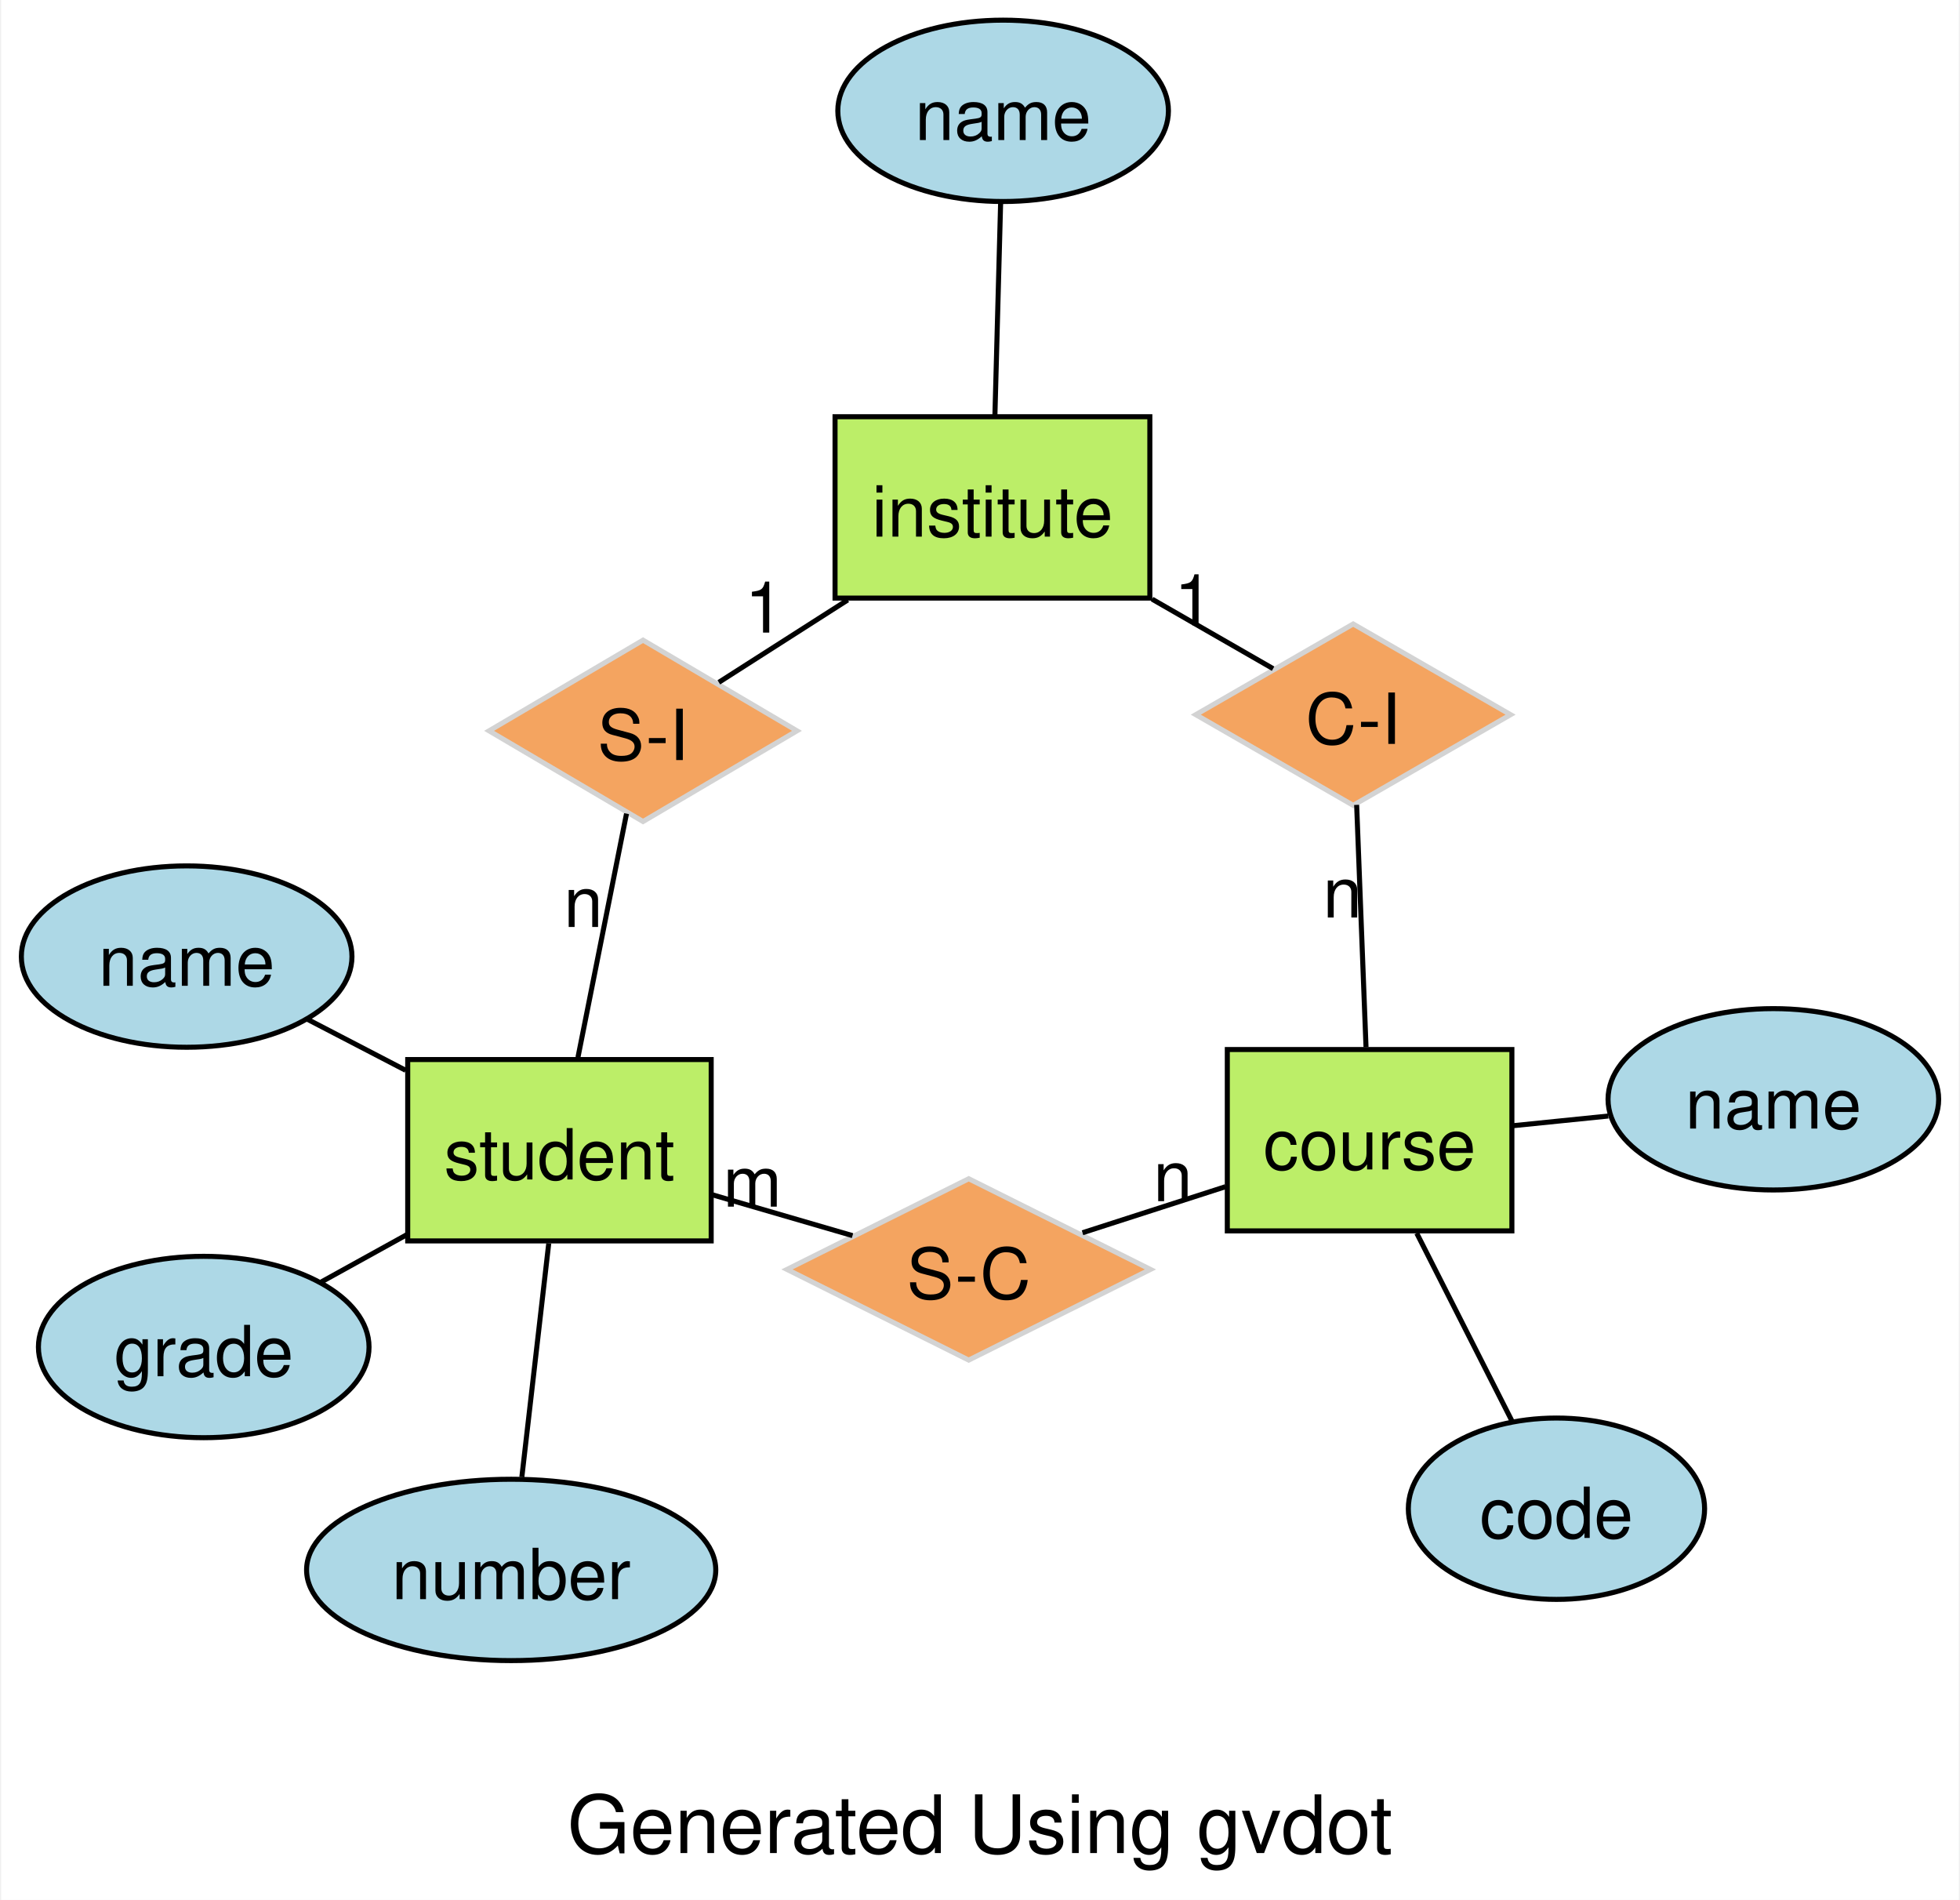
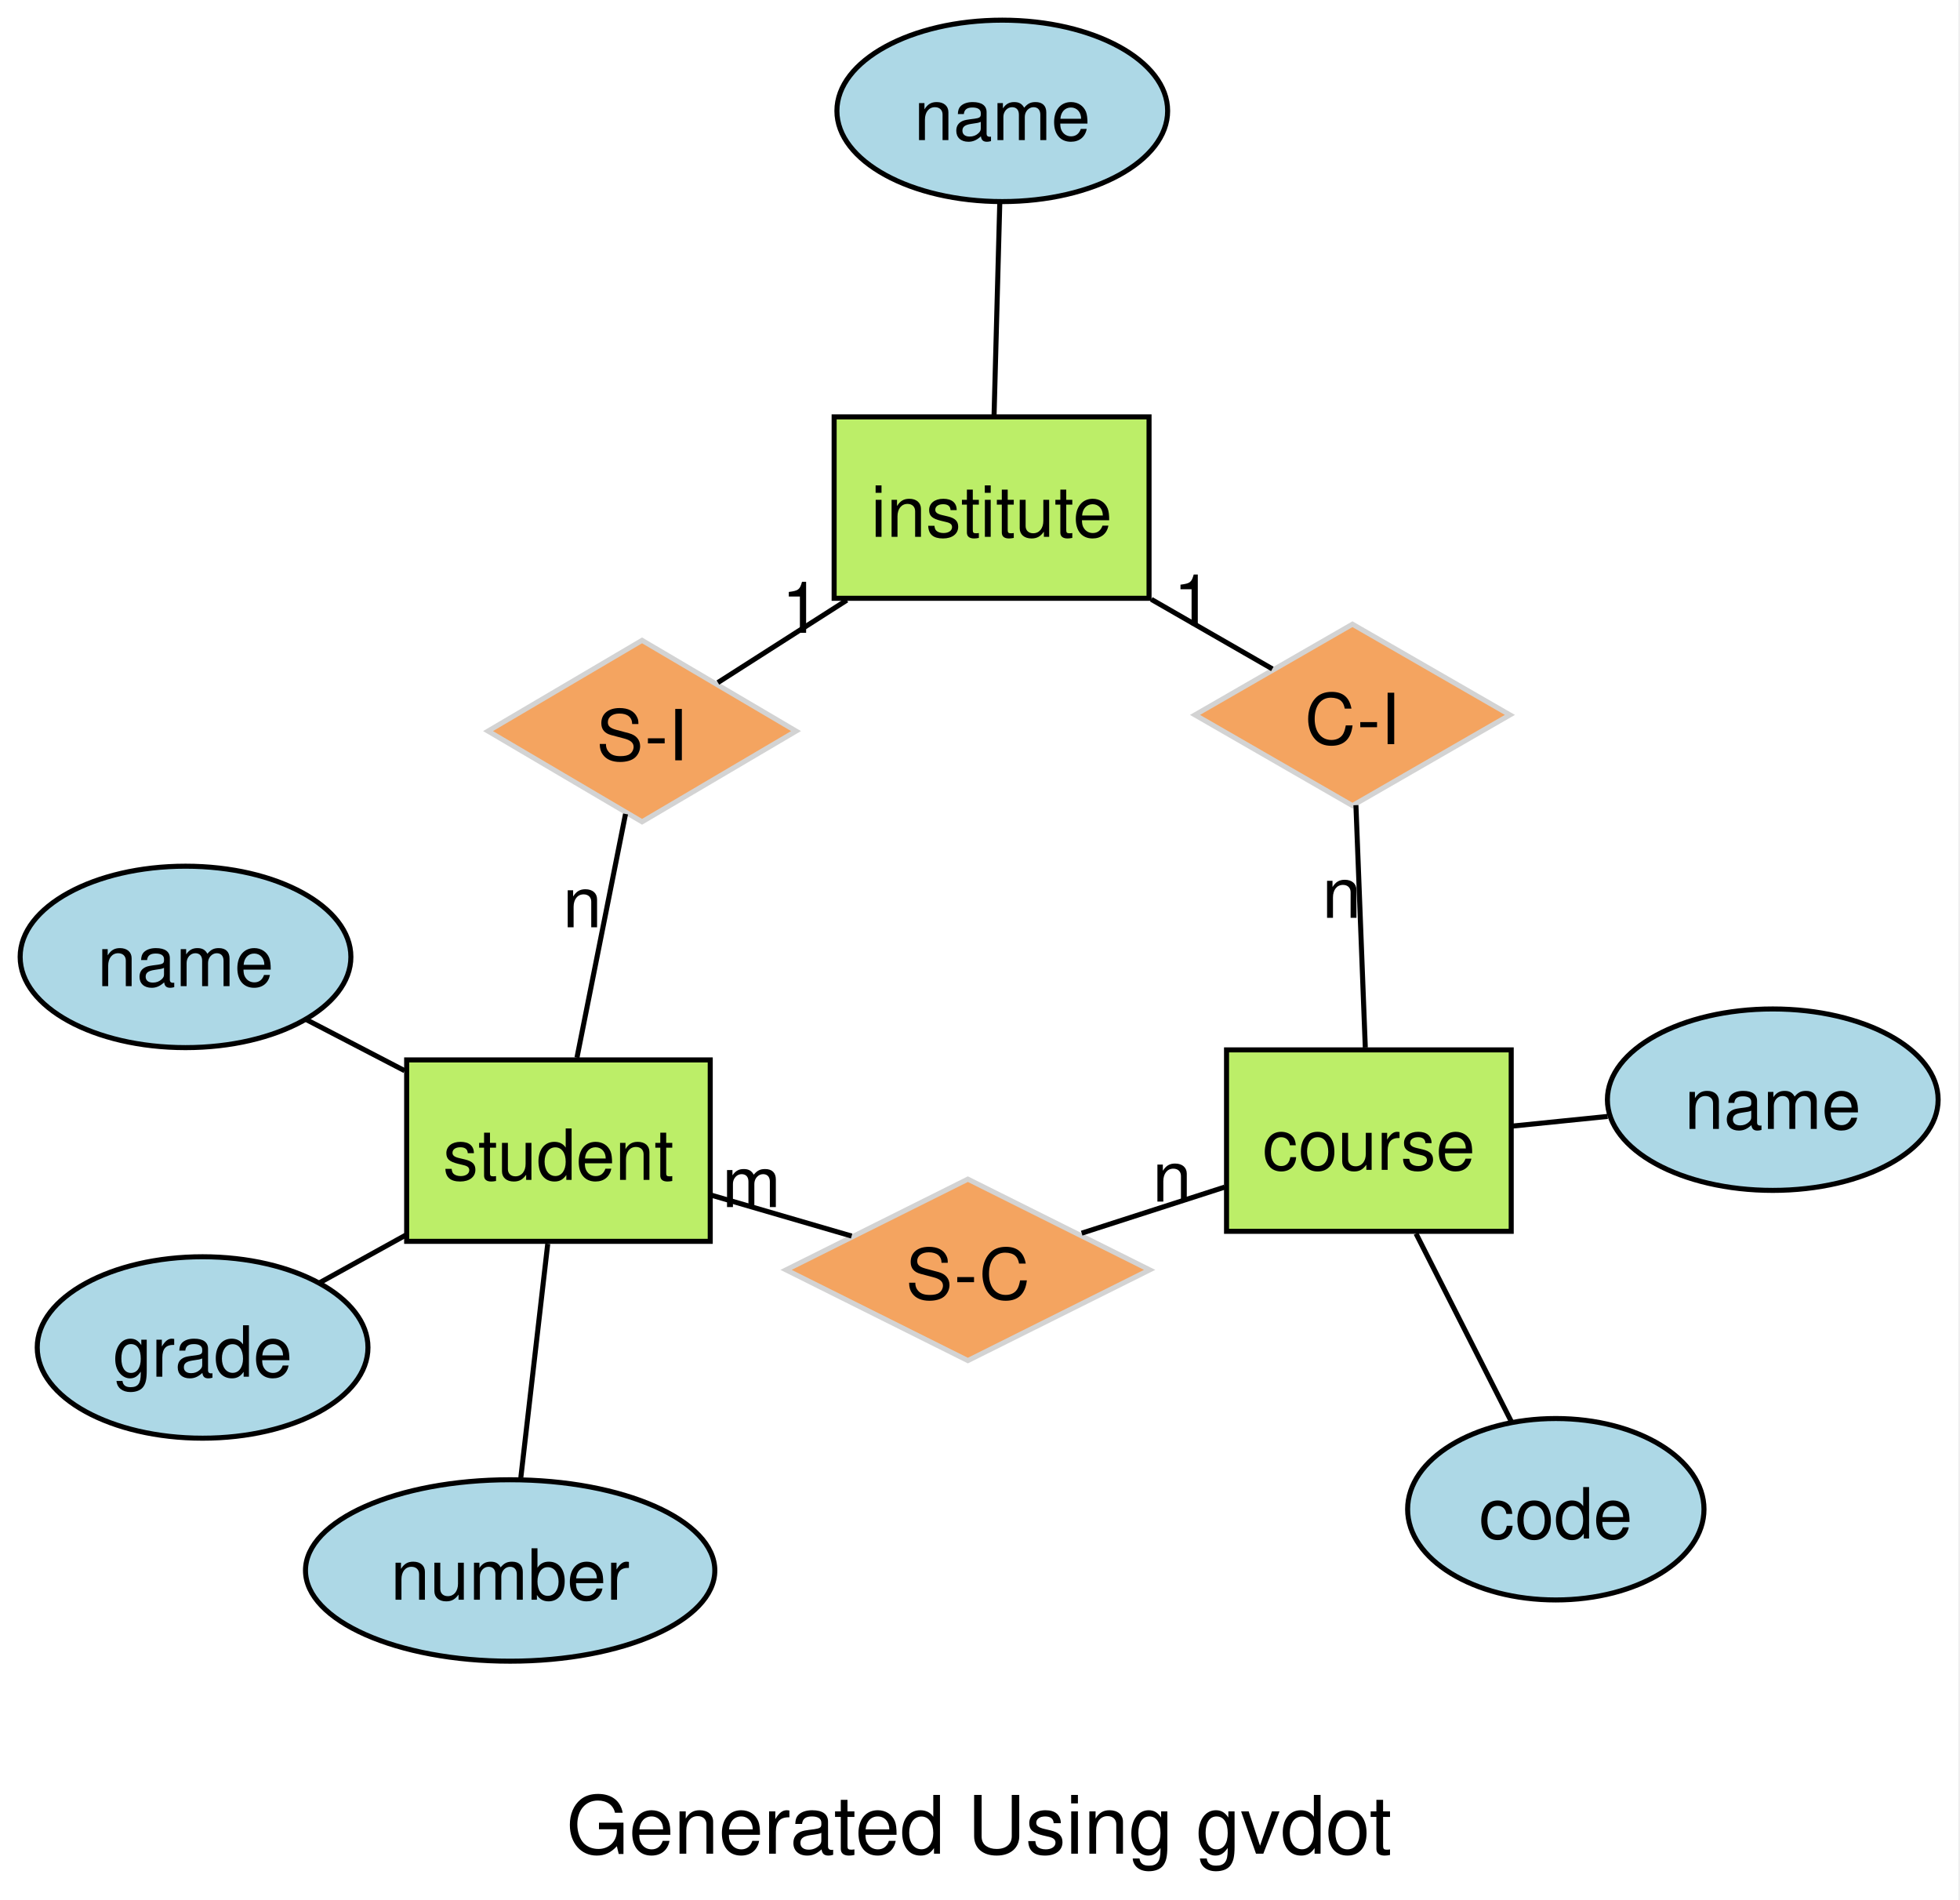
- <svg xmlns="http://www.w3.org/2000/svg" width="389pt" height="377pt" viewBox="0.00 0.00 388.66 377.13">
+ <svg xmlns="http://www.w3.org/2000/svg" width="389pt" height="377pt" viewBox="0.00 0.00 389.00 377.00">
  <g id="graph0" class="graph" transform="scale(1 1) rotate(0) translate(4 373.13)">
    <polygon fill="white" stroke="none" points="-4,4 -4,-373.13 384.66,-373.13 384.66,4 -4,4" />
-     <text text-anchor="middle" x="190.33" y="-5.3" font-family="Helvetica,Arial,sans-serif" font-size="16.00">Generated Using gvdot</text>
+     <text xml:space="preserve" text-anchor="middle" x="190.33" y="-5.3" font-family="Helvetica,Arial,sans-serif" font-size="16.00">Generated Using gvdot</text>
    <g id="node1" class="node">
      <polygon fill="#bcee68" stroke="black" points="295.93,-164.8 239.43,-164.8 239.43,-128.8 295.93,-128.8 295.93,-164.8" />
-       <text text-anchor="middle" x="267.68" y="-141" font-family="Helvetica,Arial,sans-serif" font-size="14.00">course</text>
+       <text xml:space="preserve" text-anchor="middle" x="267.68" y="-141" font-family="Helvetica,Arial,sans-serif" font-size="14.00">course</text>
    </g>
    <g id="node2" class="node">
      <ellipse fill="lightblue" stroke="black" cx="347.84" cy="-154.92" rx="32.82" ry="18" />
-       <text text-anchor="middle" x="347.84" y="-149.12" font-family="Helvetica,Arial,sans-serif" font-size="14.00">name</text>
+       <text xml:space="preserve" text-anchor="middle" x="347.84" y="-149.12" font-family="Helvetica,Arial,sans-serif" font-size="14.00">name</text>
    </g>
    <g id="edge1" class="edge">
      <path fill="none" stroke="black" d="M296.17,-149.68C302.29,-150.3 308.8,-150.96 315.07,-151.6" />
    </g>
    <g id="node3" class="node">
      <ellipse fill="lightblue" stroke="black" cx="304.78" cy="-73.65" rx="29.41" ry="18" />
-       <text text-anchor="middle" x="304.78" y="-67.85" font-family="Helvetica,Arial,sans-serif" font-size="14.00">code</text>
+       <text xml:space="preserve" text-anchor="middle" x="304.78" y="-67.85" font-family="Helvetica,Arial,sans-serif" font-size="14.00">code</text>
    </g>
    <g id="edge2" class="edge">
      <path fill="none" stroke="black" d="M277.04,-128.34C282.84,-116.91 290.23,-102.33 295.93,-91.09" />
    </g>
    <g id="node4" class="node">
      <polygon fill="#bcee68" stroke="black" points="224.05,-290.41 161.55,-290.41 161.55,-254.41 224.05,-254.41 224.05,-290.41" />
-       <text text-anchor="middle" x="192.8" y="-266.61" font-family="Helvetica,Arial,sans-serif" font-size="14.00">institute</text>
+       <text xml:space="preserve" text-anchor="middle" x="192.8" y="-266.61" font-family="Helvetica,Arial,sans-serif" font-size="14.00">institute</text>
    </g>
    <g id="node5" class="node">
      <ellipse fill="lightblue" stroke="black" cx="194.92" cy="-351.13" rx="32.82" ry="18" />
-       <text text-anchor="middle" x="194.92" y="-345.33" font-family="Helvetica,Arial,sans-serif" font-size="14.00">name</text>
+       <text xml:space="preserve" text-anchor="middle" x="194.92" y="-345.33" font-family="Helvetica,Arial,sans-serif" font-size="14.00">name</text>
    </g>
    <g id="edge3" class="edge">
      <path fill="none" stroke="black" d="M193.29,-290.66C193.63,-303.29 194.08,-320.03 194.42,-332.7" />
    </g>
    <g id="node6" class="node">
      <polygon fill="#bcee68" stroke="black" points="136.96,-162.81 76.71,-162.81 76.71,-126.81 136.96,-126.81 136.96,-162.81" />
-       <text text-anchor="middle" x="106.84" y="-139.01" font-family="Helvetica,Arial,sans-serif" font-size="14.00">student</text>
+       <text xml:space="preserve" text-anchor="middle" x="106.84" y="-139.01" font-family="Helvetica,Arial,sans-serif" font-size="14.00">student</text>
    </g>
    <g id="node7" class="node">
      <ellipse fill="lightblue" stroke="black" cx="32.82" cy="-183.25" rx="32.82" ry="18" />
-       <text text-anchor="middle" x="32.82" y="-177.45" font-family="Helvetica,Arial,sans-serif" font-size="14.00">name</text>
+       <text xml:space="preserve" text-anchor="middle" x="32.82" y="-177.45" font-family="Helvetica,Arial,sans-serif" font-size="14.00">name</text>
    </g>
    <g id="edge4" class="edge">
      <path fill="none" stroke="black" d="M76.31,-160.67C69.78,-164.06 62.97,-167.6 56.73,-170.84" />
    </g>
    <g id="node8" class="node">
      <ellipse fill="lightblue" stroke="black" cx="97.25" cy="-61.5" rx="40.62" ry="18" />
-       <text text-anchor="middle" x="97.25" y="-55.7" font-family="Helvetica,Arial,sans-serif" font-size="14.00">number</text>
+       <text xml:space="preserve" text-anchor="middle" x="97.25" y="-55.7" font-family="Helvetica,Arial,sans-serif" font-size="14.00">number</text>
    </g>
    <g id="edge5" class="edge">
      <path fill="none" stroke="black" d="M104.71,-126.32C103.12,-112.52 100.96,-93.73 99.37,-79.94" />
    </g>
    <g id="node9" class="node">
      <ellipse fill="lightblue" stroke="black" cx="36.21" cy="-105.75" rx="32.82" ry="18" />
-       <text text-anchor="middle" x="36.21" y="-99.95" font-family="Helvetica,Arial,sans-serif" font-size="14.00">grade</text>
+       <text xml:space="preserve" text-anchor="middle" x="36.21" y="-99.95" font-family="Helvetica,Arial,sans-serif" font-size="14.00">grade</text>
    </g>
    <g id="edge6" class="edge">
      <path fill="none" stroke="black" d="M76.48,-128.02C70.79,-124.88 64.94,-121.64 59.51,-118.64" />
    </g>
    <g id="node10" class="node">
      <polygon fill="sandybrown" stroke="lightgrey" points="264.42,-249.27 233.17,-231.27 264.42,-213.27 295.67,-231.27 264.42,-249.27" />
-       <text text-anchor="middle" x="264.42" y="-225.47" font-family="Helvetica,Arial,sans-serif" font-size="14.00">C-I</text>
+       <text xml:space="preserve" text-anchor="middle" x="264.42" y="-225.47" font-family="Helvetica,Arial,sans-serif" font-size="14.00">C-I</text>
    </g>
    <g id="edge7" class="edge">
      <path fill="none" stroke="black" d="M265.11,-213.36C265.66,-199.22 266.42,-179.55 266.97,-165.27" />
-       <text text-anchor="middle" x="262.29" y="-191.01" font-family="Helvetica,Arial,sans-serif" font-size="14.00">n</text>
+       <text xml:space="preserve" text-anchor="middle" x="262.29" y="-191.01" font-family="Helvetica,Arial,sans-serif" font-size="14.00">n</text>
    </g>
    <g id="edge8" class="edge">
      <path fill="none" stroke="black" d="M248.52,-240.4C241.44,-244.47 232.82,-249.42 224.5,-254.2" />
-       <text text-anchor="middle" x="232.76" y="-249" font-family="Helvetica,Arial,sans-serif" font-size="14.00">1</text>
+       <text xml:space="preserve" text-anchor="middle" x="232.76" y="-249" font-family="Helvetica,Arial,sans-serif" font-size="14.00">1</text>
    </g>
    <g id="node11" class="node">
      <polygon fill="sandybrown" stroke="lightgrey" points="123.43,-246.06 92.86,-228.06 123.43,-210.06 153.99,-228.06 123.43,-246.06" />
-       <text text-anchor="middle" x="123.43" y="-222.26" font-family="Helvetica,Arial,sans-serif" font-size="14.00">S-I</text>
+       <text xml:space="preserve" text-anchor="middle" x="123.43" y="-222.26" font-family="Helvetica,Arial,sans-serif" font-size="14.00">S-I</text>
    </g>
    <g id="edge9" class="edge">
      <path fill="none" stroke="black" d="M138.48,-237.69C145.97,-242.47 155.28,-248.43 164.07,-254.04" />
-       <text text-anchor="middle" x="147.52" y="-247.56" font-family="Helvetica,Arial,sans-serif" font-size="14.00">1</text>
+       <text xml:space="preserve" text-anchor="middle" x="155.02" y="-247.56" font-family="Helvetica,Arial,sans-serif" font-size="14.00">1</text>
    </g>
    <g id="edge10" class="edge">
      <path fill="none" stroke="black" d="M120.15,-211.62C117.37,-197.68 113.4,-177.72 110.51,-163.25" />
-       <text text-anchor="middle" x="111.58" y="-189.13" font-family="Helvetica,Arial,sans-serif" font-size="14.00">n</text>
+       <text xml:space="preserve" text-anchor="middle" x="111.58" y="-189.13" font-family="Helvetica,Arial,sans-serif" font-size="14.00">n</text>
    </g>
    <g id="node12" class="node">
      <polygon fill="sandybrown" stroke="lightgrey" points="188.09,-139.15 152.01,-121.15 188.09,-103.15 224.17,-121.15 188.09,-139.15" />
-       <text text-anchor="middle" x="188.09" y="-115.35" font-family="Helvetica,Arial,sans-serif" font-size="14.00">S-C</text>
+       <text xml:space="preserve" text-anchor="middle" x="188.09" y="-115.35" font-family="Helvetica,Arial,sans-serif" font-size="14.00">S-C</text>
    </g>
    <g id="edge11" class="edge">
      <path fill="none" stroke="black" d="M210.68,-128.43C219.51,-131.27 229.73,-134.56 239.06,-137.57" />
-       <text text-anchor="middle" x="228.62" y="-134.7" font-family="Helvetica,Arial,sans-serif" font-size="14.00">n</text>
+       <text xml:space="preserve" text-anchor="middle" x="228.62" y="-134.7" font-family="Helvetica,Arial,sans-serif" font-size="14.00">n</text>
    </g>
    <g id="edge12" class="edge">
      <path fill="none" stroke="black" d="M165.02,-127.86C156.39,-130.38 146.45,-133.27 137.25,-135.95" />
-       <text text-anchor="middle" x="145.14" y="-133.61" font-family="Helvetica,Arial,sans-serif" font-size="14.00">m</text>
+       <text xml:space="preserve" text-anchor="middle" x="145.14" y="-133.61" font-family="Helvetica,Arial,sans-serif" font-size="14.00">m</text>
    </g>
  </g>
</svg>
